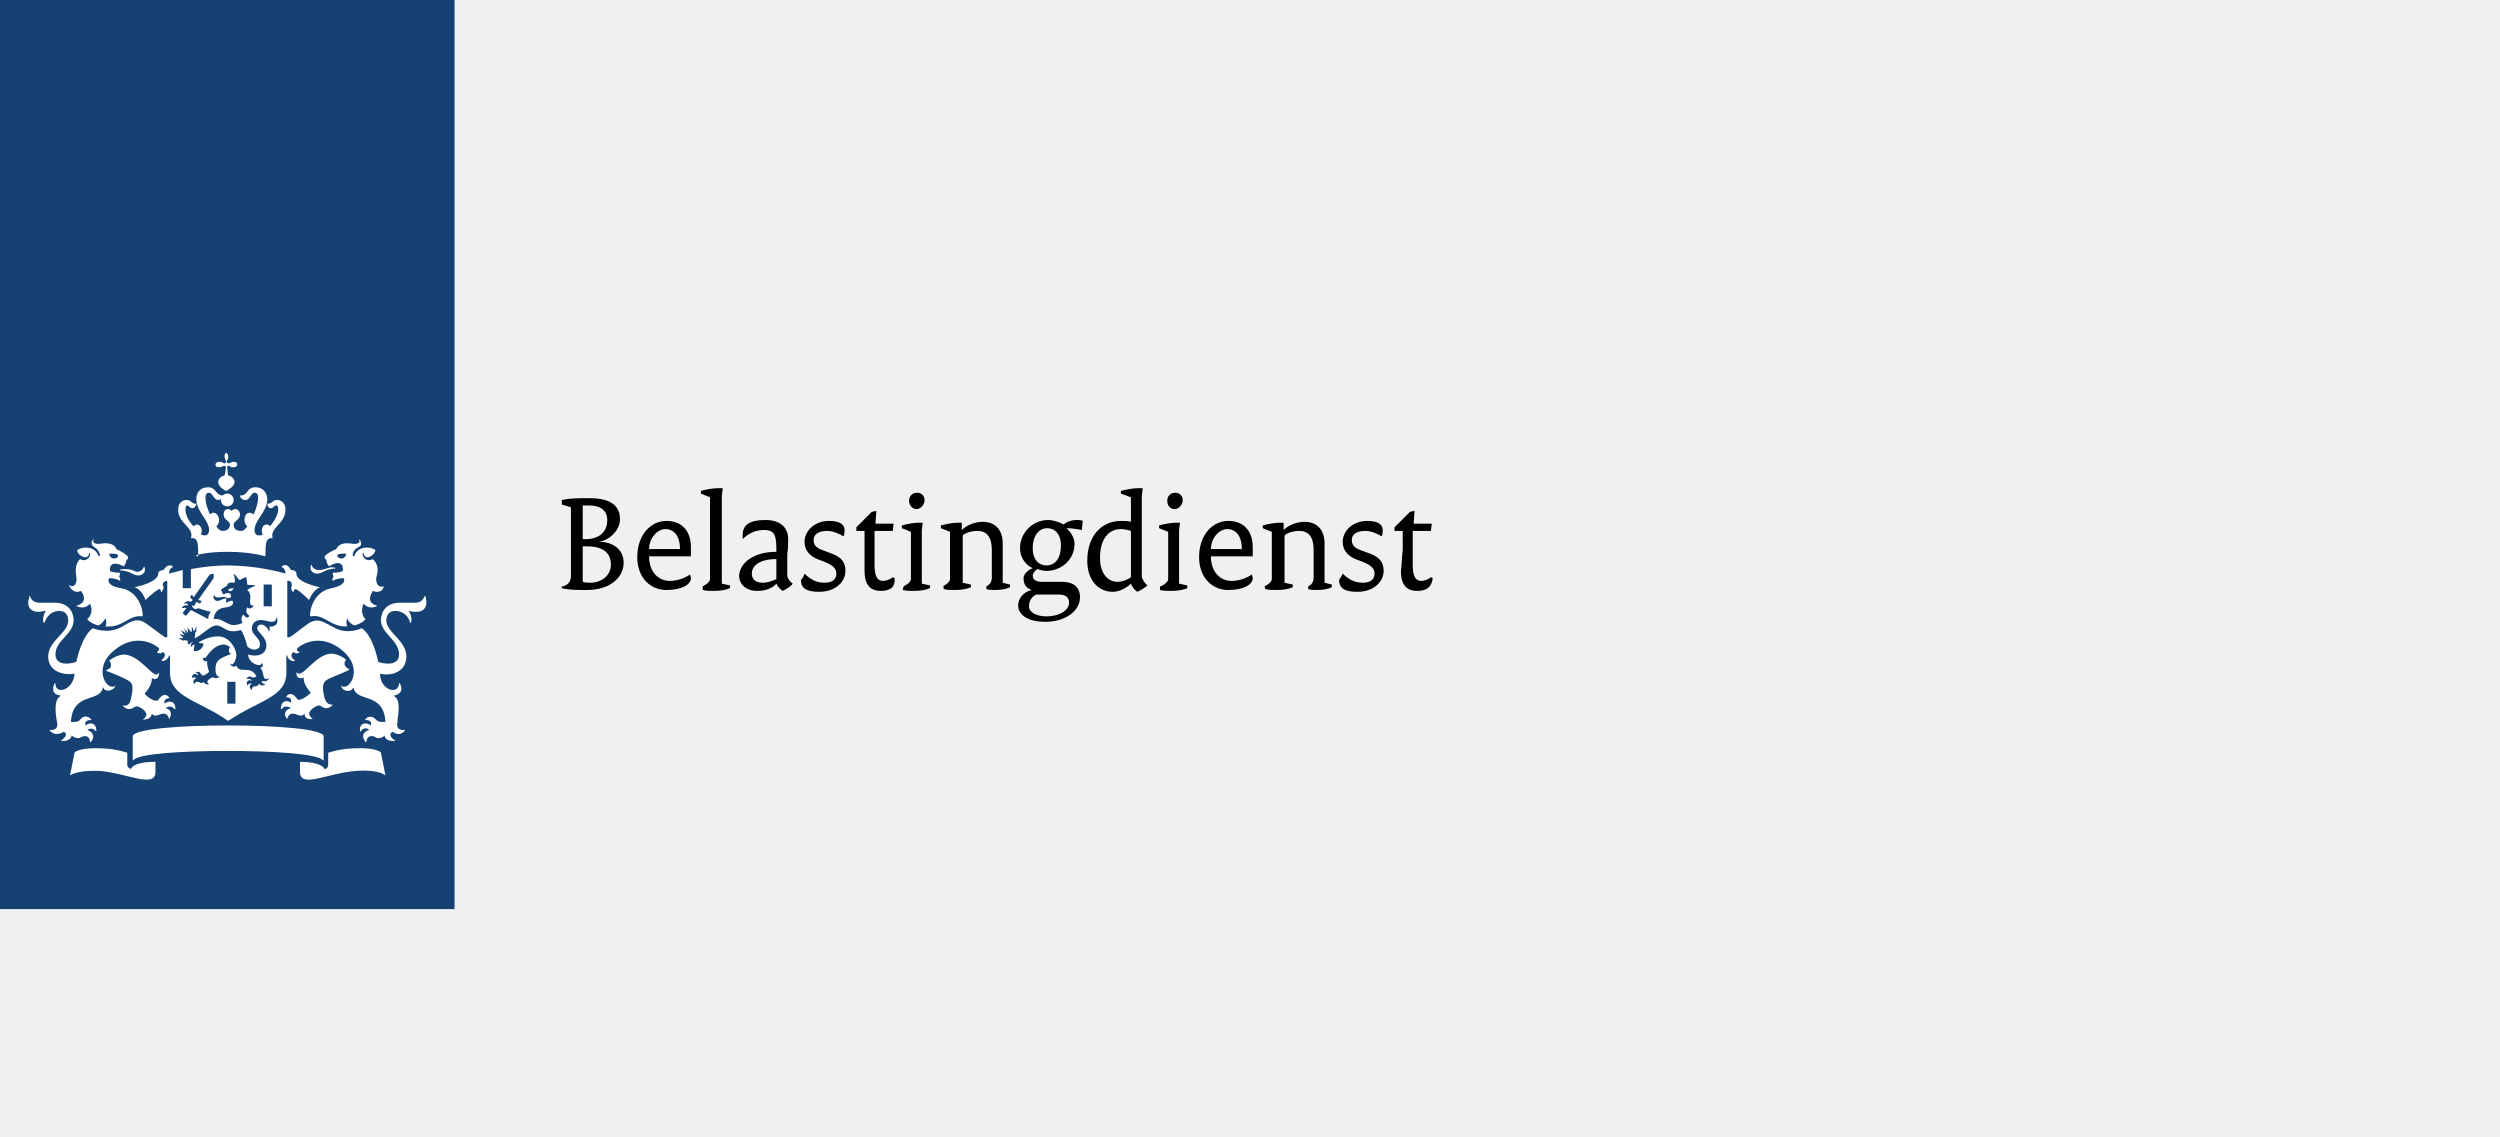
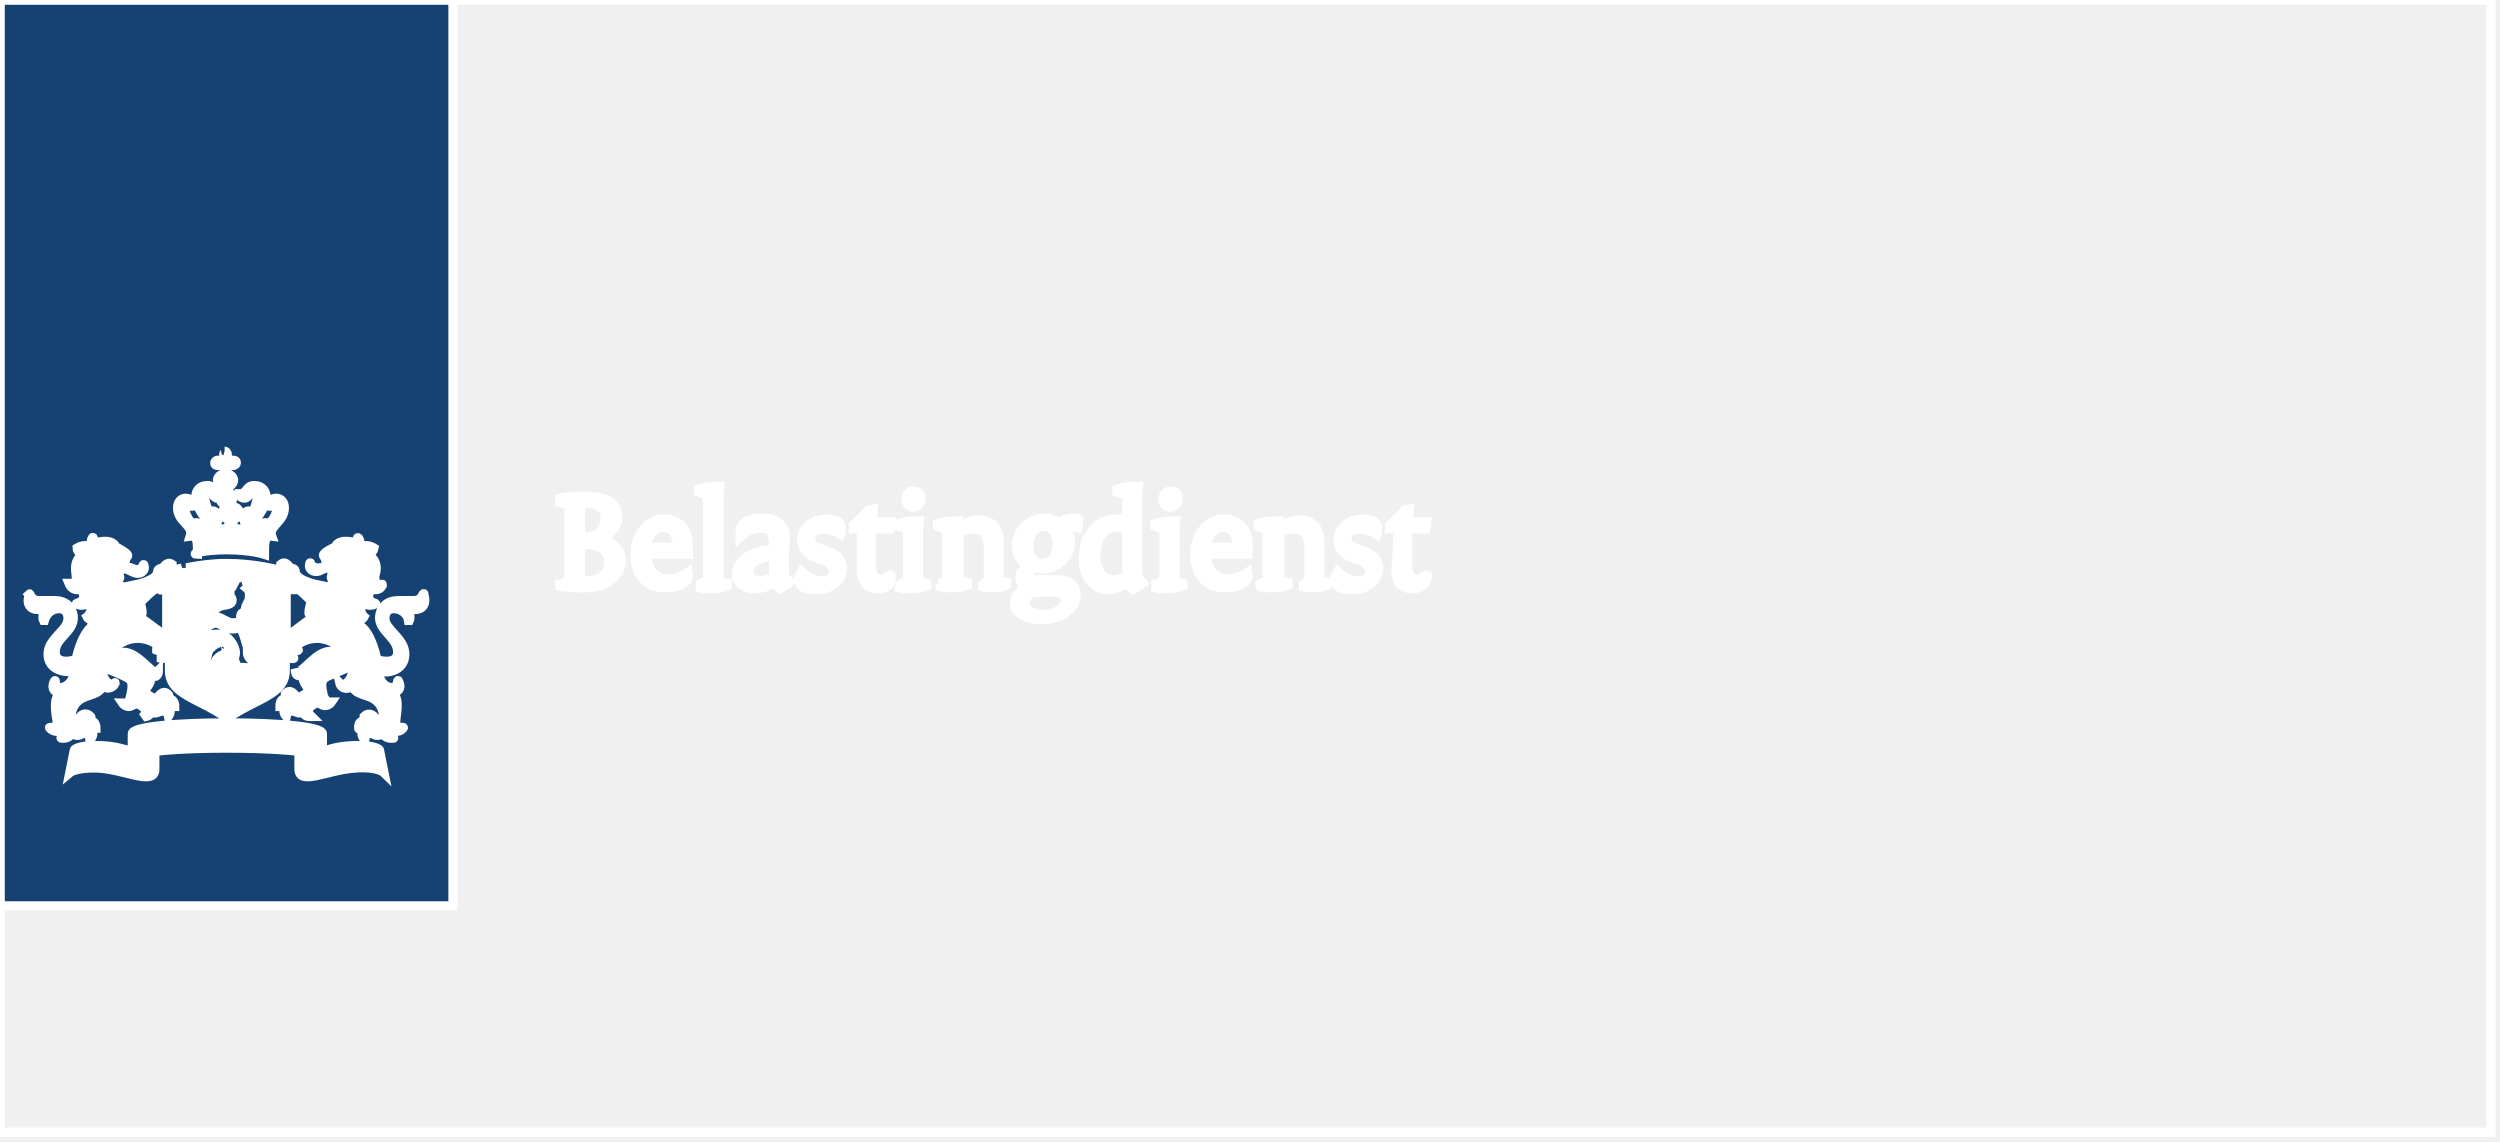
- <svg xmlns="http://www.w3.org/2000/svg" version="1.1" id="Laag_1" x="0px" y="0px" viewBox="0 0 275 125" style="enable-background:new 0 0 275 125;" xml:space="preserve">
-   <style type="text/css">
+ <svg>
+   <style>path, text, g { fill: white !important; stroke: white !important; }</style> version="1.1" id="Laag_1" xmlns="http://www.w3.org/2000/svg" xmlns:xlink="http://www.w3.org/1999/xlink" x="0px" y="0px"
+ 	 viewBox="0 0 275 125" style="enable-background:new 0 0 275 125;" xml:space="preserve"&gt;
+ <style type="text/css">
	.st0{fill:none;}
	.st1{fill:#154273;}
	.st2{fill:#FFFFFF;}
</style>
  <g id="Laag_1_1_">
    <g>
      <rect y="0" class="st0" width="275" height="125" />
      <rect y="0" class="st1" width="50" height="100" />
    </g>
    <path class="st2" d="M25.9,77.4H25V75h0.9V77.4z M29.8,66.7H29v-2.4h0.9v2.4H29.8z M13.7,62.6c-0.1,0-0.5,0-0.5,0.1s0.2,0,0.5,0.1   c0.7,0.1,1,0.5,1.5,0.5c0.4,0,0.9-0.3,0.7-0.9c0-0.1-0.1-0.1-0.1,0c-0.1,0.3-0.4,0.5-0.8,0.5C14.5,62.7,14.4,62.6,13.7,62.6z    M8.9,65c0.1,0.1,0.9,1.2-0.4,1.6c-0.1,0-0.1,0.1,0,0.1c0.9,0.4,1.4-0.3,1.4-0.3c0.5,1.1-0.3,1.7-0.3,1.7c0.1,0.2,0.5,0.5,1.2,0.7   c0.3-0.1,0.6-0.4,0.8-0.8c0,0,0.2,0.5,0,0.9c1.9,0.2,2.6-1.3,4-1.1c0,0,0.1,0,0.1-0.1c0-0.9-0.6-2.7-2.4-3S12,63.6,12,63.6   c0.8,0,1.2,0.3,1.2,0.3c0.1-0.2-0.1-0.5-0.1-0.5c0.1-0.1,0.1-0.4,0.1-0.4c-0.9,0-1.1-0.2-1.1-0.2c-0.1-0.5,0.2-1.2,1.5-0.5   c0.3-0.3,0.3-0.7,0.3-0.7c0.1,0,0.2-0.2,0.2-0.3c0-0.2-1-0.8-1.3-0.9c-0.1-0.3-0.5-0.8-1.7-0.6c-0.6,0.1-1-0.1-0.8-0.4   c0-0.1-0.1-0.1-0.1,0c-0.1,0.1-0.3,0.5,0.2,0.8S11,61,11,61.1c0,0.1-0.1,0.1-0.2,0c-0.3-0.9-1.5-1.1-2.3-0.6c0,0.5,0.6,0.8,0.9,0.8   c0.2,0,0.4-0.2,0.4-0.4c0-0.1,0.1-0.1,0.1,0c0.1,0.3-0.4,1-1.1,0.6c-0.7,0.7-0.4,1.7-0.4,2c0.1,0.6-0.2,1.2-0.7,0.9H7.6   C7.8,64.9,8.3,65.3,8.9,65z M13,61.2c-0.3,0.4-0.9,0.3-1-0.3C12.7,60.9,13,60.9,13,61.2z M35.1,62.7c-0.4,0-0.7-0.2-0.8-0.5   c0-0.1-0.1-0.1-0.1,0c-0.2,0.6,0.3,0.9,0.7,0.9c0.5,0,0.8-0.4,1.5-0.5c0.3-0.1,0.5,0,0.5-0.1s-0.5-0.1-0.5-0.1   C35.6,62.6,35.5,62.7,35.1,62.7z M42.2,64.5C42.2,64.4,42.2,64.4,42.2,64.5c-0.6,0.2-0.9-0.4-0.8-1c0.1-0.3,0.4-1.3-0.4-2   c-0.7,0.4-1.2-0.3-1.1-0.6c0-0.1,0.1-0.1,0.1,0c0,0.2,0.2,0.4,0.4,0.4c0.3,0,0.8-0.3,0.9-0.8c-0.8-0.5-2-0.3-2.3,0.6   c0,0.1-0.2,0.1-0.2,0s0-0.6,0.6-0.9c0.5-0.2,0.3-0.6,0.2-0.8c-0.1-0.1-0.2,0-0.1,0c0.2,0.3-0.2,0.5-0.8,0.4   c-1.2-0.2-1.6,0.3-1.7,0.6c-0.3,0.1-1.3,0.6-1.3,0.9c0,0.1,0.1,0.2,0.2,0.3c0,0,0,0.4,0.3,0.7c1.3-0.8,1.6-0.1,1.5,0.5   c0,0-0.2,0.2-1.1,0.2c0,0,0,0.3,0.1,0.4c0,0-0.2,0.2-0.1,0.5c0,0,0.4-0.3,1.2-0.3c0,0,0.5,0.7-1.3,1.1c-1.8,0.3-2.4,2.1-2.4,3   c0,0,0,0.1,0.1,0.1c1.5-0.3,2.1,1.2,4,1.1c-0.2-0.4,0-0.9,0-0.9c0.1,0.4,0.5,0.7,0.8,0.8c0.7-0.2,1.1-0.5,1.2-0.7   c0,0-0.7-0.6-0.2-1.7c0,0,0.5,0.7,1.4,0.3c0.1,0,0.1-0.1,0-0.1C40.1,66.2,41,65.1,41,65C41.7,65.3,42.2,64.9,42.2,64.5z M38.1,60.9   c-0.1,0.6-0.7,0.7-1,0.3C37.1,60.9,37.4,60.9,38.1,60.9z M24.7,50.2c0,0.2,0.1,0.3,0.1,0.4c0.1,0.2,0.1,0.2,0,0.3s-0.1,0.1-0.3,0   c-0.1-0.1-0.2-0.1-0.4-0.1c-0.3,0-0.4,0.2-0.4,0.3c0,0.2,0.1,0.3,0.4,0.3c0.2,0,0.3-0.1,0.4-0.1c0.2-0.1,0.2-0.1,0.3,0   c0.1,0.1,0,0.6-0.1,1C24.2,52.4,24,52.8,24,53c0,0.5,0.6,0.9,0.9,1c0.3-0.2,0.9-0.5,0.9-1c0-0.2-0.2-0.6-0.7-0.7   c-0.1-0.4-0.1-1-0.1-1c0.1-0.1,0.1-0.1,0.3,0c0.1,0.1,0.2,0.1,0.4,0.1c0.3,0,0.4-0.2,0.4-0.3c0-0.2-0.1-0.3-0.4-0.3   c-0.2,0-0.3,0.1-0.4,0.1c-0.2,0.1-0.2,0.1-0.3,0c-0.1-0.1-0.1-0.1,0-0.3c0.1-0.1,0.1-0.2,0.1-0.4c0-0.3-0.2-0.4-0.3-0.4   C24.9,49.8,24.7,49.9,24.7,50.2z M25,54.3c-0.4,0-0.7,0.3-0.7,0.7s0.3,0.7,0.7,0.7c0.4,0,0.7-0.3,0.7-0.7S25.4,54.3,25,54.3z    M25,60.7c2.7,0,4.2,0.5,4.2,0.5c0-1.3,0-2.1,0.8-2c-0.4-1.1,1.4-1.6,1.4-3.1c0-1-0.7-1.1-0.9-1.1c-0.6,0-0.5,0.4-1,0.4   c-0.1,0-0.1,0-0.1,0c0,0.2,0.1,0.5,0.4,0.5s0.3-0.3,0.6-0.3c0.1,0,0.2,0.1,0.2,0.4c0,0.6-0.4,1.3-0.9,1.9c-0.1-0.2-0.3-0.2-0.4-0.2   c-0.3,0-0.5,0.3-0.5,0.7c0,0.1,0,0.2,0.1,0.4c-0.2,0.1-0.3,0.1-0.4,0.1c-0.2,0-0.5-0.1-0.5-0.6c0-1.1,1.4-2,1.4-3.4   c0-0.6-0.4-1.3-1.3-1.3c-1,0-0.8,0.9-1.6,0.9h-0.1c0,0.1,0.1,0.5,0.6,0.5s0.6-0.8,1-0.8c0.2,0,0.4,0.1,0.4,0.6   c0,0.4-0.2,1.1-0.5,1.8c-0.1-0.1-0.3-0.2-0.4-0.2c-0.4,0-0.6,0.3-0.6,0.8c0,0.3,0.1,0.5,0.3,0.7c-0.2,0.3-0.4,0.5-0.7,0.5   c-0.6,0-0.8-0.3-0.8-0.7s0.7-0.5,0.7-1.1c0-0.4-0.3-0.6-0.5-0.6c-0.3,0-0.4,0.2-0.4,0.2S25.3,56,25.1,56c-0.3,0-0.5,0.2-0.5,0.6   c0,0.6,0.7,0.7,0.7,1.1c0,0.4-0.3,0.7-0.8,0.7c-0.3,0-0.5-0.2-0.7-0.5c0.2-0.2,0.3-0.4,0.3-0.7c0-0.4-0.3-0.8-0.6-0.8   c-0.2,0-0.3,0.1-0.4,0.2c-0.3-0.7-0.5-1.3-0.5-1.8s0.2-0.6,0.4-0.6c0.4,0,0.5,0.8,1,0.8c0.4,0,0.6-0.5,0.6-0.5s0,0-0.1,0   c-0.8,0-0.7-0.9-1.6-0.9s-1.3,0.6-1.3,1.3c0,1.4,1.4,2.3,1.4,3.4c0,0.5-0.3,0.6-0.5,0.6c-0.1,0-0.3-0.1-0.4-0.1   c0-0.1,0.1-0.2,0.1-0.4c0-0.4-0.3-0.7-0.5-0.7s-0.3,0.1-0.4,0.2c-0.5-0.5-0.9-1.2-0.9-1.9c0-0.3,0.1-0.4,0.2-0.4   c0.2,0,0.2,0.3,0.6,0.3c0.2,0,0.4-0.3,0.4-0.5h-0.1c-0.5,0-0.4-0.4-1-0.4c-0.2,0-0.9,0.1-0.9,1.1c0,1.5,1.8,1.9,1.4,3.1   c0.8-0.1,0.8,0.6,0.8,2C20.9,61.2,22.4,60.7,25,60.7z M20.1,62.7c-0.7,0.2-1.2,0.3-1.5,0.4c0-0.3,0.1-0.6,0.4-0.7v-0.1   c-0.6-0.4-1,0.4-1,0.4c-0.2,0-0.6,0.1-0.6,0.4c0,0.9-2.1,1.4-2.6,1.5C15.7,64.9,16,66,16,66c0.6-0.6,1.4-1.2,1.5-1.2   c0.2,0,0.2,0.2,0.2,0.3c0,0,0,0.1,0.1,0c0.3-0.5,0.2-0.6,0.1-0.7c0-0.1,0-0.5,0.5-0.5v6.2h-0.2c-0.1,0-1-0.7-2.1-1.5   c-1-0.7-1.6-0.3-2.8,0.4c-1.5,0.8-3.1,0.1-3.1,0.1c-1.3,1-1.8,3.7-1.8,3.7C8.1,72.9,7.7,73,7.3,73c-1,0-1.2-0.6-1.2-1   c0-1.6,2-2.2,2-3.8c0-0.4-0.2-1.9-2.1-1.9c-0.2,0-1.7,0-1.7,0c-0.7,0-0.9-0.5-1-0.7c0-0.1-0.1,0-0.1,0c0.1,0.1-0.1,0.3-0.1,0.7   c0,0.6,0.4,1,1.1,1c0.3,0,0.6-0.1,0.7-0.1s0.1,0,0.1,0.1c-0.3,0.4-0.3,1-0.2,1.2h0.1c0.2-0.7,0.8-1.3,1.6-1.3c1,0,1,0.9,1,1.1   c0,1.3-2.2,2.2-2.2,3.9c0,1.8,1.9,2.1,2.9,1.9c-0.1,1.8-2.1,2.4-2.1,1.1c0-0.1,0-0.1-0.1,0c-0.3,0.6-0.2,1.2,0.6,1.3   c0.1,0,0,0,0,0.1c-0.8,0.5-0.4,2.4-0.3,3c0.1,0.8-0.8,0.7-0.8,0.7s-0.1,0,0,0.1C6.2,81.1,7,80.5,7,80.5c0.5,0.2,0.2,0.6-0.2,0.9   c-0.1,0-0.1,0.1,0,0.1s0.9,0.1,1.1-0.6c0.4,0.4,0.9,0.3,1,0.2c0.2-0.1,0.9-0.4,1,0.5c0,0.1,0,0,0.1,0c0.6-0.7,0-1.2-0.4-1.3   c0,0,0.5-0.4,0.9,0.1h0.1c0-0.9-0.7-1-1.2-0.6c0-0.1-0.2-0.6,0.6-0.6c0,0,0.1,0,0-0.1c-0.6-0.6-1.1-0.1-1.2,0.1   c-0.3,0.3-0.9,0.2-1,0.2c0.2-3.3,3.1-2.1,3.5-3.7c0-0.1,0.1-0.1,0.1,0c0.1,0.4,1.1,0.4,1.3-0.3c0,0,0-0.1,0,0   c-0.8,0.8-2.7-1.8-0.1-3.9c2.2-1.8,4.2-0.8,4.9-0.2c0,0.3-0.1,0.3-0.2,0.4c0,0,0,0,0,0.1c0.2,0.1,0.5,0.1,0.6-0.1   c0.5,0.3,0.1,0.7-0.1,0.9v0.1c0.4,0.1,0.8-0.4,0.8-0.6h0.1V74c0,2.7,3.1,3,6.4,5.3c3.4-2.3,6.4-2.6,6.4-5.3v-1.9h0.1   c0,0.3,0.4,0.7,0.8,0.6c0,0,0.1,0,0-0.1c-0.2-0.1-0.6-0.5-0.1-0.9c0.1,0.2,0.4,0.2,0.6,0.1c0.1,0,0-0.1,0-0.1   c-0.1,0-0.3-0.1-0.2-0.4c0.7-0.6,2.7-1.6,4.9,0.2c2.6,2.1,0.7,4.7-0.1,3.9l0,0c0.2,0.8,1.2,0.7,1.3,0.3c0,0,0-0.1,0.1,0   c0.4,1.6,3.3,0.4,3.5,3.7c-0.1,0-0.7,0.1-1-0.2c-0.1-0.1-0.6-0.7-1.2-0.1v0.1c0.8,0,0.6,0.5,0.6,0.6c-0.5-0.4-1.3-0.3-1.2,0.6   c0,0.1,0,0.1,0.1,0c0.4-0.5,0.9-0.2,0.9-0.1c-0.4,0.1-1,0.5-0.4,1.3c0,0,0.1,0.1,0.1,0c0.1-0.9,0.9-0.6,1-0.5s0.7,0.2,1-0.2   c0.1,0.7,1,0.6,1.1,0.6s0.1,0,0-0.1c-0.4-0.2-0.7-0.7-0.2-0.9c0,0,0.7,0.6,1.3-0.1c0.1-0.1,0-0.1,0-0.1c-0.1,0-0.9,0.1-0.8-0.7   c0-0.6,0.5-2.5-0.3-3c0,0-0.1-0.1,0-0.1c0.8-0.2,0.9-0.7,0.6-1.3c0-0.1-0.1-0.1-0.1,0c-0.1,1.3-2.1,0.7-2.1-1.1   c1.1,0.3,2.9-0.1,2.9-1.9c0-1.7-2.2-2.7-2.2-3.9c0-0.2,0-1.1,1-1.1c0.8,0,1.5,0.6,1.6,1.3c0,0,0,0,0.1,0c0.1-0.2,0.1-0.8-0.2-1.2   c0,0,0-0.1,0.1-0.1c0.1,0.1,0.4,0.1,0.7,0.1c0.7,0,1.1-0.4,1.1-1c0-0.4-0.1-0.6-0.1-0.7s0-0.1-0.1,0c-0.1,0.2-0.3,0.7-1,0.7   c0,0-1.4,0-1.7,0c-1.9,0-2.1,1.5-2.1,1.9c0,1.5,2,2.2,2,3.8c0,0.4-0.2,1-1.2,1c-0.4,0-0.9-0.1-1.1-0.2c0,0-0.5-2.8-1.8-3.7   c0,0-1.6,0.8-3.1-0.1c-1.2-0.6-1.7-1.1-2.8-0.4c-1,0.7-1.9,1.5-2.1,1.5h-0.2v-6.2c0.5-0.1,0.5,0.4,0.5,0.5c0,0.1-0.2,0.3,0.1,0.7   h0.1c0-0.1,0.1-0.3,0.2-0.3c0.2,0,0.9,0.6,1.5,1.2c0,0,0.4-1.1,1.2-1.4c-0.5-0.1-2.6-0.6-2.6-1.5c0-0.3-0.3-0.4-0.6-0.4   c0,0-0.4-0.9-1-0.4v0.1c0.3,0.1,0.4,0.4,0.4,0.7c-0.6-0.2-3.3-0.9-6.4-0.9c-1.5,0-2.9,0.2-4,0.4v2.1h-0.9L20.1,62.7L20.1,62.7    M14.4,84.6c-0.2-0.1-0.4-0.2-0.4-0.5v-1.3c-0.4-0.1-1.4-0.5-3.5-0.5c-1.7,0-2.3,0.4-2.3,0.5l-0.5,2.5c0,0,0.7-0.6,3.2-0.5   c3,0.2,6.2,2,6.2,0.1v-1.1C14.7,83.8,14.4,84.5,14.4,84.6z M33,83.8v1.1c0,1.9,3.1,0.1,6.2-0.1c2.5-0.2,3.2,0.5,3.2,0.5l-0.5-2.5   c0-0.1-0.6-0.5-2.3-0.5c-2.1,0-3.1,0.4-3.5,0.5v1.3c0,0.3-0.2,0.5-0.4,0.5C35.7,84.5,35.3,83.8,33,83.8z M25,82.6   c4.9,0,9.8,0.3,10.5,1c0.1,0.1,0.1,0,0.1,0V81c0-0.8-5.1-1.2-10.5-1.2S14.6,80.2,14.6,81v2.6c0,0,0,0.1,0.1,0   C15.2,82.9,20.2,82.6,25,82.6z M20.7,70.5l-0.5-0.1v0.1l-0.6-0.3c0,0,0.4,0,0.5,0c0,0,0.1,0,0-0.1c-0.2-0.2-0.4-0.4-0.4-0.4   s0.2,0.1,0.6,0.2c0,0,0.1,0,0,0c-0.2-0.2-0.4-0.6-0.4-0.6s0.5,0.3,0.6,0.4c0,0,0.1,0,0,0c-0.1-0.3-0.3-0.6-0.3-0.6l0.5,0.5l0,0   c0-0.2-0.1-0.6-0.1-0.6l0.4,0.5c0,0,0,0,0.1,0c0-0.1,0-0.6,0-0.6s0.2,0.4,0.2,0.5c0,0,0,0,0.1,0c0-0.1,0.2-0.5,0.2-0.5v0.6h-0.1   l-0.1,0.7c0.7-0.2,1.7-1.4,2.4-1.4c0.8,0,1.1,1,2.7,0.5c0.4,0.6,0.5,1.1,0.7,1.8c0.6,0.6,1.4,0.4,1.4-0.2c0-0.8-0.9-1-0.9-1.8   c0-0.4,0.3-0.9,1-0.9c0.4,0,0.9,0.2,1.2,0.2c0.4,0,0.5-0.3,0.5-0.4s0.1-0.1,0.1,0s0,0.2,0,0.4c0,0.5-0.8,0.6-0.9,0.5c0,0-0.1,0,0,0   c0.1,0.1,0.1,0.4,0,0.6l0,0c-0.1-0.4-0.5-0.8-0.9-0.8c-0.1,0-0.4,0.1-0.4,0.4c0,0.5,1,0.9,1,1.9s-1,1.3-2,1c0,1,1.5,1.5,1.5,0.9   l0,0c0.2,0.3,0.1,0.5-0.2,0.6c0.3,0.1,0.3,0.6,0.4,0.9c0.1,0.5,0.6,0.2,0.6,0.2l0,0c-0.2,0.5-0.7,0.3-0.7,0.3   c-0.3,0.2,0.1,0.3,0.3,0.4l0,0c-0.2,0.1-0.5,0.2-0.7-0.1c-0.1,0.3-0.4,0.3-0.5,0.3c-0.2,0-0.3,0.2-0.3,0.4l0,0   c-0.4-0.3-0.2-0.6,0-0.7c0,0-0.3-0.1-0.5,0.2l0,0c-0.2-0.5,0.2-0.7,0.5-0.5c0-0.1-0.2-0.3-0.6-0.2l0,0c0.1-0.2,0.3-0.4,0.6-0.2   c0.2,0.1,0.5-0.1,0.5-0.1c-0.6-1.3-1.9-0.2-2.2-1.2l0,0c-0.1,0.2-0.6,0.2-0.7-0.2l0,0c0.1,0.1,0.3,0.2,0.5-0.2   c0.1-0.2,0.2-0.5,0.2-0.7c0-0.8-0.8-2.1-2-2.1c-0.8,0-1.6,0.3-2.2,0.7l0.6,0.1c-0.1,0.6-0.6,0.9-1.1,0.8l0.1-0.7   c-0.1,0-0.3,0.1-0.4,0.3l0,0c-0.1-0.4,0.2-0.6,0.3-0.6l0,0c-0.3,0-0.4,0.2-0.5,0.3l0,0C20.6,70.8,20.6,70.6,20.7,70.5z M22.4,75   c-0.2,0.3-0.4,0-0.7,0c-0.3,0-0.3,0.2-0.3,0.3l0,0c-0.3-0.4,0-0.6,0.2-0.7c0,0-0.3-0.2-0.5,0l0,0c0-0.5,0.4-0.6,0.7-0.3   c0-0.2-0.1-0.3-0.3-0.3l0,0c0.1-0.1,0.2-0.1,0.3-0.1c0.3,0,0.3,0.4,0.5,0.4c0.3,0,0.7-0.4,0.7-0.4s-0.3-0.8-0.2-1.2l0,0   c-0.1,0.1-0.5,0.1-0.5-0.4l0,0c0.2,0.2,0.4,0,0.5-0.2c0.1-0.1,0.8-1.2,1.8-1.2c0.2,0,0.5,0.1,0.7,0.3c-0.3,0.4,0,0.8,0.2,0.7l0,0   c-1.3,0.5-1.8,0.7-1.8,1.7c0,0.6,0.2,0.9,0.5,0.8l0,0c-0.1,0.1-0.3,0.2-0.4,0.2c-0.3,0-0.3-0.1-0.4-0.1s-0.6,0.3-0.6,0.5   c0,0.1,0.1,0.2,0.2,0.3l0,0C22.9,75.3,22.5,75.3,22.4,75z M25.7,64.7c-0.4,0-0.6,0.1-0.6,0.2C25.3,65.1,25.5,65.1,25.7,64.7z    M24.3,65.7c0.3-0.1,0.6,0,0.6,0v0.1c-0.6,0.1-0.6,0.3-1,0.3c-0.2,0-0.5-0.2-0.4-0.6c0,0,0,0,0.1,0C23.6,65.6,23.8,65.8,24.3,65.7z    M16.7,78.5c0.4,0.5,0.8,0,1.3,0c0.2,0,0.5,0.1,0.6,0.6l0,0c0.5-0.8-0.1-1.2-0.4-1.2c0.1-0.1,0.6-0.4,1,0.1h0.1   c0-0.9-0.7-1-1.2-0.6c-0.1-0.4,0.2-0.6,0.5-0.6c0,0,0.1,0,0-0.1C18,76,17.5,76.9,17.4,77c-0.3,0.3-1.2-0.3-1.5-0.7   c0,0,0.8-0.8,0.8-1.6v-0.1l0,0c0.1,0,0.2,0.1,0.3,0.1c0.2,0,0.5-0.1,0.5-0.7l0,0c-0.1,0.1-0.2,0.2-0.3,0.2c-0.6,0-2-2.2-3.6-2.2   c-0.4,0-1.2,0.3-1.6,0.7c0.2,0.1,0.2,0.3,0.2,0.5c0,0.3-0.2,0.4-0.5,0.5c0,0,0,0,0,0.1c0.8,0.3,2.3,0.9,2.6,1.2   c0.4,0.3,0.3,1,0.1,1.9s-0.7,0.7-0.9,0.7l0,0c0.2,0.3,0.5,0.4,0.7,0.4c0.4,0,0.6-0.3,0.8-0.3c0.4,0,1.1,0.5,1.1,0.9   c0,0.2-0.2,0.4-0.4,0.6l0,0C15.9,79.1,16.6,79.2,16.7,78.5z M34.4,79.1L34.4,79.1c-0.2-0.2-0.4-0.4-0.4-0.6c0-0.4,0.8-0.9,1.1-0.9   c0.2,0,0.4,0.3,0.8,0.3c0.2,0,0.5-0.1,0.7-0.4l0,0c-0.2,0-0.6,0.1-0.9-0.7c-0.2-0.9-0.3-1.5,0.1-1.9c0.3-0.3,1.8-0.8,2.6-1.2   c0,0,0,0,0-0.1c-0.2-0.1-0.4-0.2-0.5-0.5c0-0.2,0-0.4,0.2-0.5c-0.4-0.4-1.2-0.7-1.6-0.7c-1.6,0-2.9,2.2-3.6,2.2   c-0.1,0-0.2,0-0.3-0.2l0,0c0,0.7,0.3,0.7,0.5,0.7c0.1,0,0.2,0,0.3-0.1l0,0v0.1c0,0.8,0.8,1.6,0.8,1.6c-0.4,0.4-1.3,1-1.5,0.7   c-0.1-0.1-0.6-1-1.2-0.3v0.1c0.4,0,0.6,0.2,0.5,0.6C31.6,77,30.9,77,30.9,78c0,0,0,0,0.1,0c0.3-0.5,0.9-0.2,1-0.1   c-0.4,0.1-1,0.5-0.4,1.2l0,0c0.1-0.5,0.4-0.6,0.6-0.6c0.5,0,0.9,0.5,1.3,0C33.5,79.2,34.2,79.1,34.4,79.1z M21.4,66.6   c-0.1,0.1-0.2,0-0.3,0l0,0c0,0.1,0.2,0.4,0.4,0.4c0.1,0,0.3-0.1,0.3-0.1s0.9,0.3,1.4,0.4c-0.2,0.2-0.3,0.5-0.3,0.8   c-0.4-0.2-1.9-1-1.9-1l-0.5,0.6c-0.1,0.1-0.4-0.2-0.4-0.3l0.4-0.5c-0.1-0.1-0.4,0-0.5,0l0,0c0-0.1,0.2-0.4,0.7-0.3   c0-0.3-0.4-0.2-0.5-0.2l0,0c0.1-0.1,0.4-0.4,0.8-0.2l0.2-0.2l-0.3-0.3l0.2-0.3l0.2,0.3l1.7-2.4c0-0.1,0.4-0.2,0.5-0.2   c0,0.1,0,0.5,0,0.5L21.8,66l0.4,0.1L22,66.4l-0.4-0.2L21.4,66.6z M27.5,66.2c0,0.2,0.1,0.5,0.4,0.4l0,0c0,0.2-0.5,0.5-0.7,0.2   c-0.2,0.4-0.1,0.7,0.2,0.9c0,0,0,0,0,0.1C27.3,68,27,68,26.8,67.6c-0.3,0.2-0.3,0.7-0.1,0.9c0,0-0.9,0.5-1.6,0.1   c-0.5-0.2-0.9-0.6-1.6-0.5c0.1-0.9,0.6-1.2,1.4-1.3c0.7-0.1,0.8-0.4,0.7-0.7c-0.2-0.1-0.7,0.2-0.7,0.2c-0.1-0.1,0-0.3,0-0.3   c0-0.1-0.1-0.2-0.1-0.2c0.5,0,0.6-0.1,0.6-0.1c0.1-0.5-0.4-0.6-0.8-0.3c-0.2-0.2-0.2-0.4-0.2-0.4c-0.1,0-0.1-0.1-0.1-0.1   c0-0.1,0.6-0.4,0.7-0.5c0-0.2,0.2-0.4,0.8-0.3c0.1-0.2,0-0.7-0.1-0.9c0,0,0-0.1,0.1,0c0.2,0.1,0.4,0.6,0.6,0.6c0,0,0.7-0.4,0.7-0.3   l0.1,0.8c0.1,0.1,0.6,0,0.8,0.1c0.1,0,0.1,0.1,0,0.1c-0.2,0-0.7,0.3-0.8,0.4C27.7,65.3,27.5,66,27.5,66.2z" />
  </g>
  <g id="Isolatiemodus">
    <g>
      <path d="M61.9,64.5c0.5-0.1,0.9-0.5,0.9-1.1v-7.6l-1-0.3V55c1-0.2,1.6-0.2,3.1-0.2c2.2,0,3.3,0.8,3.3,2.3c0,1.2-1.1,2.3-2.3,2.5    l0,0c1.6,0,2.7,0.9,2.7,2.3c0,1.7-1.6,3-4,3c-1.1,0-2,0-2.8-0.2v-0.2H61.9z M66.8,57.2c0-1-0.7-1.6-2-1.6c-0.2,0-0.4,0-0.7,0v3.7    C65.8,59.4,66.8,58.6,66.8,57.2z M64.9,64.1c1.3,0,2.3-0.8,2.3-2c0-1.3-0.9-2-2.6-2h-0.5V64C64.4,64.1,64.6,64.1,64.9,64.1z" />
      <path d="M73.3,57.3c1.7,0,2.7,1.1,2.7,2.9c0,0.3,0,0.6,0,1h-4.6c0,1.7,1,2.7,2.3,2.7c0.8,0,1.6-0.3,2.2-0.7c0,0.1,0.1,0.2,0.1,0.4    c0,0.7-1,1.3-2.7,1.3c-1.8,0-3.2-1.4-3.2-3.6C70.1,58.7,71.7,57.3,73.3,57.3z M74.8,60.4c0-1.5-0.7-2.2-1.6-2.2s-1.8,1-1.8,2.2    H74.8z" />
      <path d="M77.3,64.5c0.4-0.2,0.8-0.5,0.8-0.8v-9l-1-0.4V54c0.7-0.2,1.4-0.3,1.9-0.3h0.5l-0.1,0.9v9.6l0.9,0.2v0.3    c-0.5,0.2-1,0.3-1.8,0.3c-0.4,0-0.8,0-1.2-0.1C77.3,64.9,77.3,64.5,77.3,64.5z" />
      <path d="M85.4,60.7v-0.4c0-1.7-0.4-2-1.4-2c-0.9,0-1.7,0.4-2.3,1c0-0.2,0-0.3,0-0.5c0-1,0.7-1.6,2.5-1.6c1.6,0,2.5,0.8,2.5,2.1    c0,0.3,0,1.1-0.1,1.6v2.5c0.1,0.3,0.3,0.6,0.6,0.8c-0.2,0.3-0.7,0.6-1.1,0.8c-0.3-0.2-0.5-0.4-0.7-0.8C85,64.7,84.2,65,83.3,65    c-1.2,0-2-0.7-2-1.7C81.4,61.9,82.9,60.7,85.4,60.7z M83.9,64.1c0.5,0,1.1-0.2,1.5-0.4v-2.2c-1.8,0-2.7,0.7-2.7,1.6    C82.7,63.7,83.1,64.1,83.9,64.1z" />
      <path d="M88.5,63.1c0.7,0.7,1.4,1,2.2,1c0.9,0,1.3-0.4,1.3-1c0-0.5-0.3-0.9-1.3-1.3l-0.8-0.3c-0.9-0.4-1.4-1-1.4-1.9    c0-1.2,1.1-2.3,2.7-2.3c1.2,0,1.7,0.4,1.7,1c0,0.2,0,0.4-0.1,0.7c-0.5-0.3-1.2-0.6-1.8-0.6c-1,0-1.5,0.4-1.5,1s0.3,0.9,1.2,1.2    l0.8,0.3c1.1,0.4,1.5,1,1.5,1.9c0,1.2-1.1,2.3-2.9,2.3c-1.4,0-2-0.4-2-1.3C88.4,63.5,88.4,63.3,88.5,63.1z" />
      <path d="M95.1,60.5v-2.1h-0.9V58l1.7-1.7l0.5-0.1l-0.1,1.4h2l-0.1,0.8h-2v2c0,0.7,0,1.2,0,1.8c0,1.3,0.4,1.7,0.9,1.7    s0.8-0.2,1.1-0.4l0.2,0.1c0.1,0.9-0.4,1.4-1.5,1.4c-1.2,0-1.8-0.7-1.8-2.2C95.1,62.1,95.1,61.2,95.1,60.5z" />
      <path d="M99.4,64.5c0.4-0.2,0.8-0.5,0.8-0.8v-5.2l-1-0.4v-0.3c0.7-0.2,1.4-0.3,1.8-0.3h0.5l-0.1,0.8v5.9l0.9,0.2v0.3    c-0.5,0.2-1,0.3-1.8,0.3c-0.4,0-0.8,0-1.2-0.1L99.4,64.5L99.4,64.5z M100,55.1c0-0.5,0.3-0.9,0.9-0.9c0.4,0,0.8,0.3,0.8,0.8    s-0.4,1-0.9,1C100.4,56,100,55.6,100,55.1z" />
      <path d="M103.7,64.5c0.4-0.2,0.8-0.5,0.8-0.8v-5.2l-1-0.4v-0.3c0.7-0.2,1.4-0.3,1.9-0.3h0.4v0.8c0.5-0.5,1.4-0.9,2.3-0.9    c1.3,0,2.2,0.8,2.2,2.4v4.3l0.8,0.2v0.3c-0.4,0.2-1,0.3-1.6,0.3c-0.3,0-0.7,0-1-0.1v-0.3c0.4-0.2,0.6-0.5,0.6-1v-3    c0-1.5-0.6-2.1-1.6-2.1c-0.6,0-1.3,0.2-1.6,0.5v5.2l0.9,0.2v0.3c-0.5,0.2-1,0.3-1.8,0.3c-0.4,0-0.8,0-1.2-0.1v-0.3H103.7z" />
      <path d="M113.6,62.5L113.6,62.5c-0.7-0.3-1.4-1.1-1.4-2.2c0-1.7,1.4-3.1,3.1-3.1c0.6,0,1.4,0.3,1.7,0.5c0.3-0.3,0.9-0.5,1.4-0.5    c0.3,0,0.5,0,0.7,0.1l-0.1,1c-0.5-0.1-1.1-0.2-1.7-0.2l0,0c0.5,0.4,0.9,1.1,0.9,1.7c0,1.8-1.5,3-3.1,3c-0.3,0-0.7-0.1-1-0.2    c-0.2,0.1-0.5,0.5-0.5,0.7c0,0.5,0.4,0.7,1,0.7h2.2c1.3,0,2,0.6,2,1.7c0,1.5-1.6,2.7-3.8,2.7c-2,0-3-0.8-3-1.8    c0-0.8,0.6-1.5,1.5-1.7l0,0c-0.6-0.2-0.9-0.6-0.9-1.2C112.5,63.3,113,62.7,113.6,62.5z M115.1,67.8c1.5,0,2.5-0.7,2.5-1.5    c0-0.6-0.4-0.9-1.1-0.9H114c-0.5,0.2-0.8,0.7-0.8,1.2C113.1,67.2,113.8,67.8,115.1,67.8z M116.7,60c0-1.3-0.7-1.9-1.5-1.9    c-0.9,0-1.6,0.8-1.6,2.2c0,1.3,0.7,1.9,1.5,1.9C116,62.2,116.7,61.5,116.7,60z" />
      <path d="M123.3,57.3c0.4,0,0.8,0,1.1,0.1v-2.7l-1.1-0.4V54c0.7-0.2,1.5-0.3,1.9-0.3h0.5l-0.1,0.9v8.9c0.1,0.3,0.3,0.6,0.6,0.9    c-0.3,0.3-0.7,0.5-1.1,0.7c-0.3-0.2-0.6-0.6-0.7-0.9c-0.5,0.5-1.3,0.9-2,0.9c-1.6,0-2.8-1.3-2.8-3.4    C119.6,58.8,121.3,57.3,123.3,57.3z M124.4,63.5v-5.1c-0.3-0.1-0.7-0.2-1.1-0.2c-1.3,0-2.3,1-2.3,3.2c0,1.7,0.9,2.6,1.9,2.6    C123.4,64,124,63.8,124.4,63.5z" />
      <path d="M127.7,64.5c0.4-0.2,0.8-0.5,0.8-0.8v-5.2l-1-0.4v-0.3c0.7-0.2,1.4-0.3,1.8-0.3h0.5l-0.1,0.8v5.9l0.9,0.2v0.3    c-0.5,0.2-1,0.3-1.8,0.3c-0.4,0-0.8,0-1.2-0.1v-0.4H127.7z M128.4,55.1c0-0.5,0.3-0.9,0.9-0.9c0.4,0,0.8,0.3,0.8,0.8s-0.4,1-0.9,1    C128.7,56,128.4,55.6,128.4,55.1z" />
      <path d="M135.1,57.3c1.7,0,2.7,1.1,2.7,2.9c0,0.3,0,0.6,0,1h-4.6c0,1.7,1,2.7,2.3,2.7c0.8,0,1.6-0.3,2.2-0.7    c0,0.1,0.1,0.2,0.1,0.4c0,0.7-1,1.3-2.7,1.3c-1.8,0-3.2-1.4-3.2-3.6C131.9,58.7,133.5,57.3,135.1,57.3z M136.6,60.4    c0-1.5-0.7-2.2-1.6-2.2c-0.9,0-1.8,1-1.8,2.2H136.6z" />
      <path d="M139.1,64.5c0.4-0.2,0.8-0.5,0.8-0.8v-5.2l-1-0.4v-0.3c0.7-0.2,1.4-0.3,1.9-0.3h0.4v0.8c0.5-0.5,1.4-0.9,2.3-0.9    c1.3,0,2.2,0.8,2.2,2.4v4.3l0.8,0.2v0.3c-0.4,0.2-1,0.3-1.6,0.3c-0.3,0-0.7,0-1-0.1v-0.3c0.4-0.2,0.6-0.5,0.6-1v-3    c0-1.5-0.6-2.1-1.6-2.1c-0.6,0-1.3,0.2-1.6,0.5v5.2l0.9,0.2v0.3c-0.5,0.2-1,0.3-1.8,0.3c-0.4,0-0.8,0-1.2-0.1L139.1,64.5    L139.1,64.5z" />
      <path d="M147.7,63.1c0.7,0.7,1.4,1,2.2,1c0.9,0,1.3-0.4,1.3-1c0-0.5-0.3-0.9-1.3-1.3l-0.8-0.3c-0.9-0.4-1.4-1-1.4-1.9    c0-1.2,1.1-2.3,2.7-2.3c1.2,0,1.7,0.4,1.7,1c0,0.2,0,0.4-0.1,0.7c-0.5-0.3-1.2-0.6-1.8-0.6c-1,0-1.5,0.4-1.5,1s0.3,0.9,1.2,1.2    l0.8,0.3c1.1,0.4,1.5,1,1.5,1.9c0,1.2-1.1,2.3-2.9,2.3c-1.4,0-2-0.4-2-1.3C147.5,63.5,147.6,63.3,147.7,63.1z" />
      <path d="M154.3,60.5v-2.1h-0.9V58l1.7-1.7l0.5-0.1l-0.1,1.4h2l-0.1,0.8h-2v2c0,0.7,0,1.2,0,1.8c0,1.3,0.4,1.7,0.9,1.7    s0.8-0.2,1.1-0.4l0.2,0.1c-0.1,0.9-0.6,1.4-1.7,1.4c-1.2,0-1.8-0.7-1.8-2.2C154.2,62.1,154.2,61.2,154.3,60.5z" />
    </g>
    <g>
      <rect y="0" class="st0" width="275" height="125" />
    </g>
  </g>
</svg>
